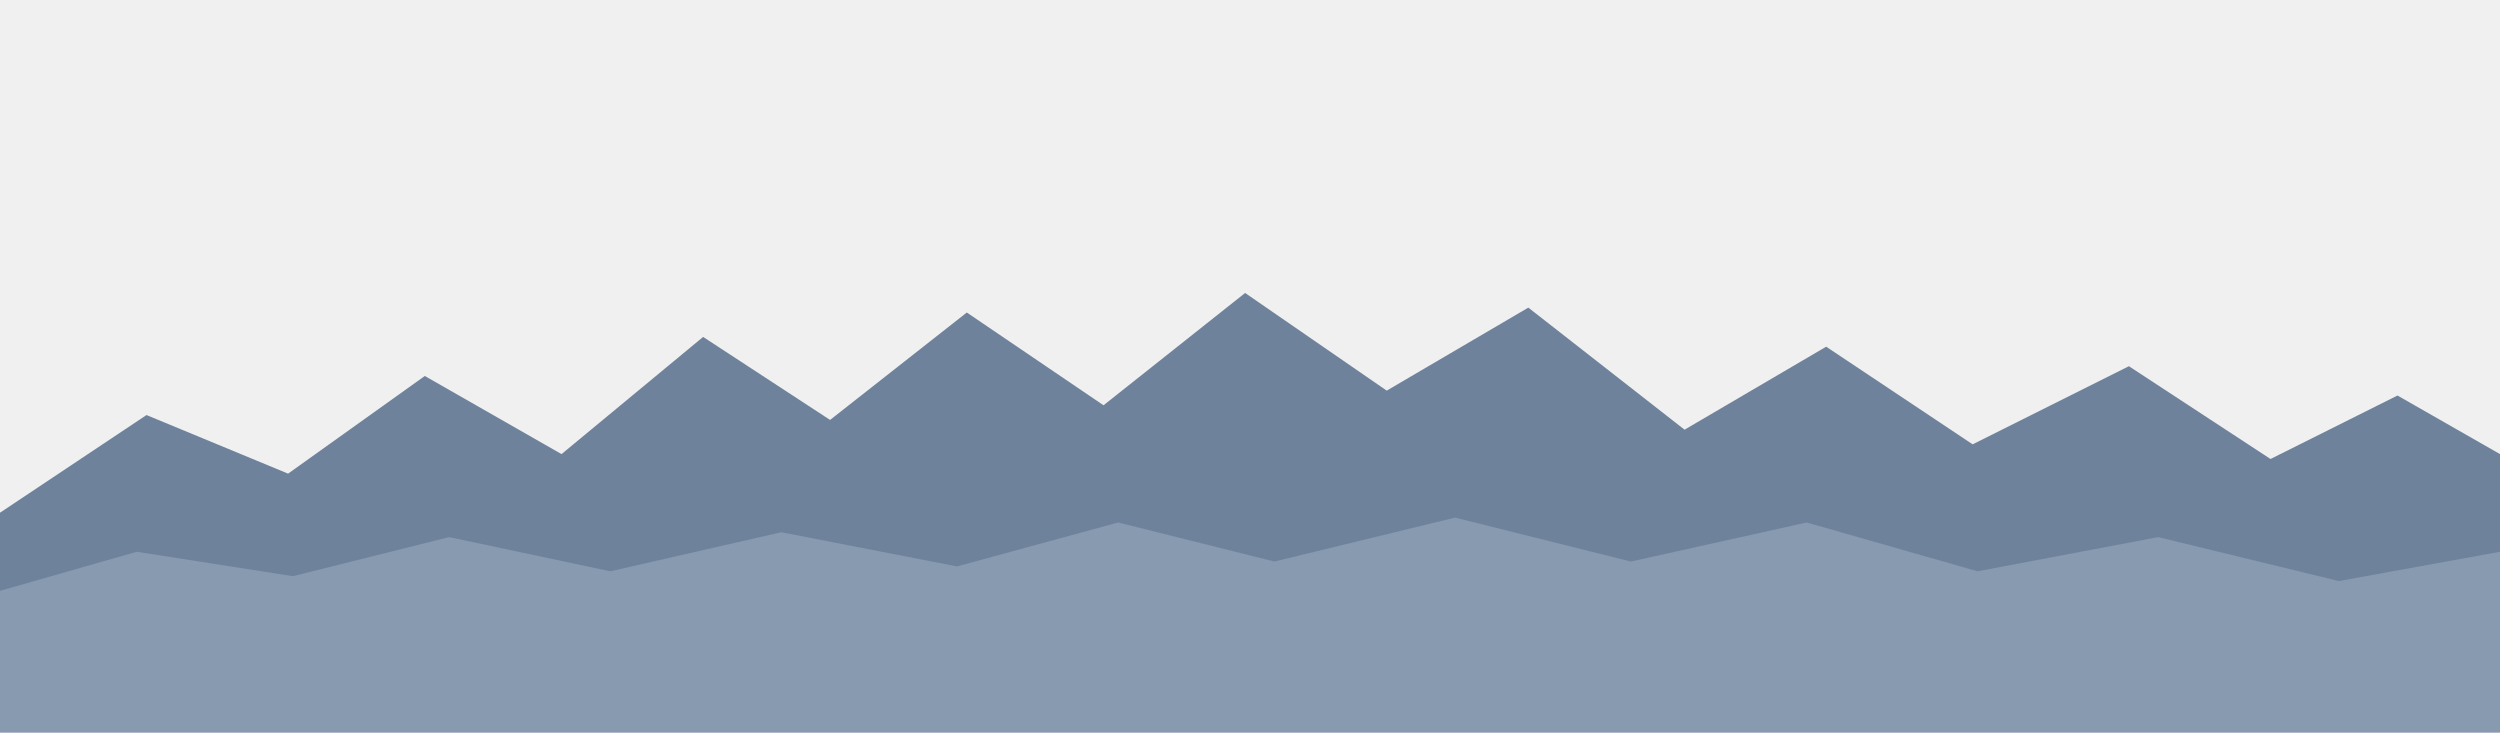
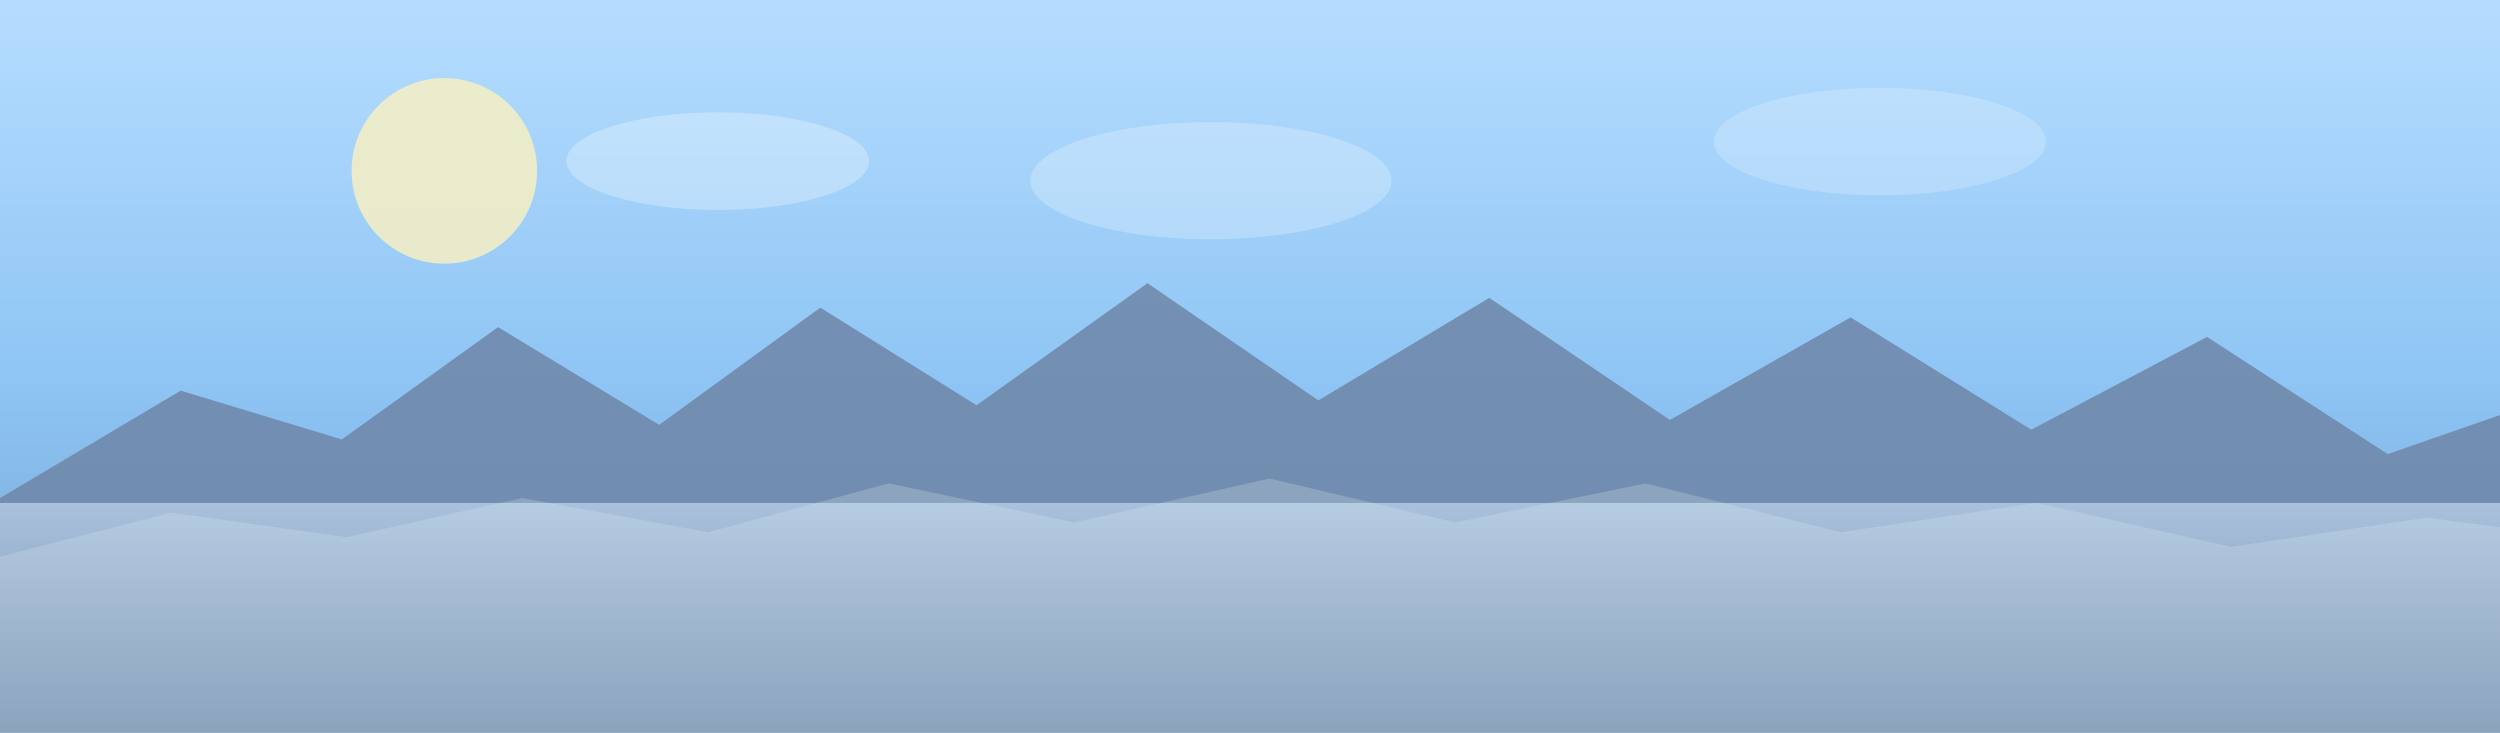
<svg xmlns="http://www.w3.org/2000/svg" width="1024" height="300" viewBox="0 0 1024 300" preserveAspectRatio="none">
-   <rect width="1024" height="300" fill="none" />
-   <path d="M0 210 L60 170 L118 194 L174 154 L230 186 L288 138 L340 172 L396 128 L452 166 L510 120 L568 160 L626 126 L690 176 L748 142 L808 182 L872 150 L930 188 L982 162 L1024 186 L1024 300 L0 300 Z" fill="#5f7490" fill-opacity="0.88" />
-   <path d="M0 242 L56 226 L120 236 L184 220 L250 234 L320 218 L392 232 L458 214 L522 230 L596 212 L668 230 L740 214 L810 234 L884 220 L958 238 L1024 226 L1024 300 L0 300 Z" fill="#90a2b8" fill-opacity="0.74" />
+   <defs>
+     <linearGradient id="skyGrad" x1="0" y1="0" x2="0" y2="1">
+       <stop offset="0%" stop-color="#b6ddff" />
+       <stop offset="52%" stop-color="#8ec5f4" />
+       <stop offset="100%" stop-color="#6f9dcd" />
+     </linearGradient>
+     <linearGradient id="mistGrad" x1="0" y1="0" x2="0" y2="1">
+       <stop offset="0%" stop-color="#d8ecff" stop-opacity="0.55" />
+       <stop offset="100%" stop-color="#d8ecff" stop-opacity="0" />
+     </linearGradient>
+   </defs>
+   <rect width="1024" height="300" fill="url(#skyGrad)" />
+   <circle cx="182" cy="70" r="38" fill="#f9f0c1" fill-opacity="0.82" />
+   <ellipse cx="294" cy="66" rx="62" ry="20" fill="#ffffff" fill-opacity="0.28" />
+   <ellipse cx="496" cy="74" rx="74" ry="24" fill="#ffffff" fill-opacity="0.24" />
+   <ellipse cx="770" cy="58" rx="68" ry="22" fill="#ffffff" fill-opacity="0.20" />
+   <path d="M0 204 L74 160 L140 180 L204 134 L270 174 L336 126 L400 166 L470 116 L540 164 L610 122 L684 172 L758 130 L832 176 L904 138 L978 186 L1024 170 L1024 300 L0 300 Z" fill="#6f87a8" fill-opacity="0.86" />
+   <path d="M0 228 L70 210 L142 220 L214 204 L290 218 L364 198 L440 214 L520 196 L596 214 L674 198 L754 218 L834 206 L914 224 L994 212 L1024 216 L1024 300 L0 300 Z" fill="#95abc3" fill-opacity="0.76" />
+   <rect y="206" width="1024" height="94" fill="url(#mistGrad)" />
</svg>
